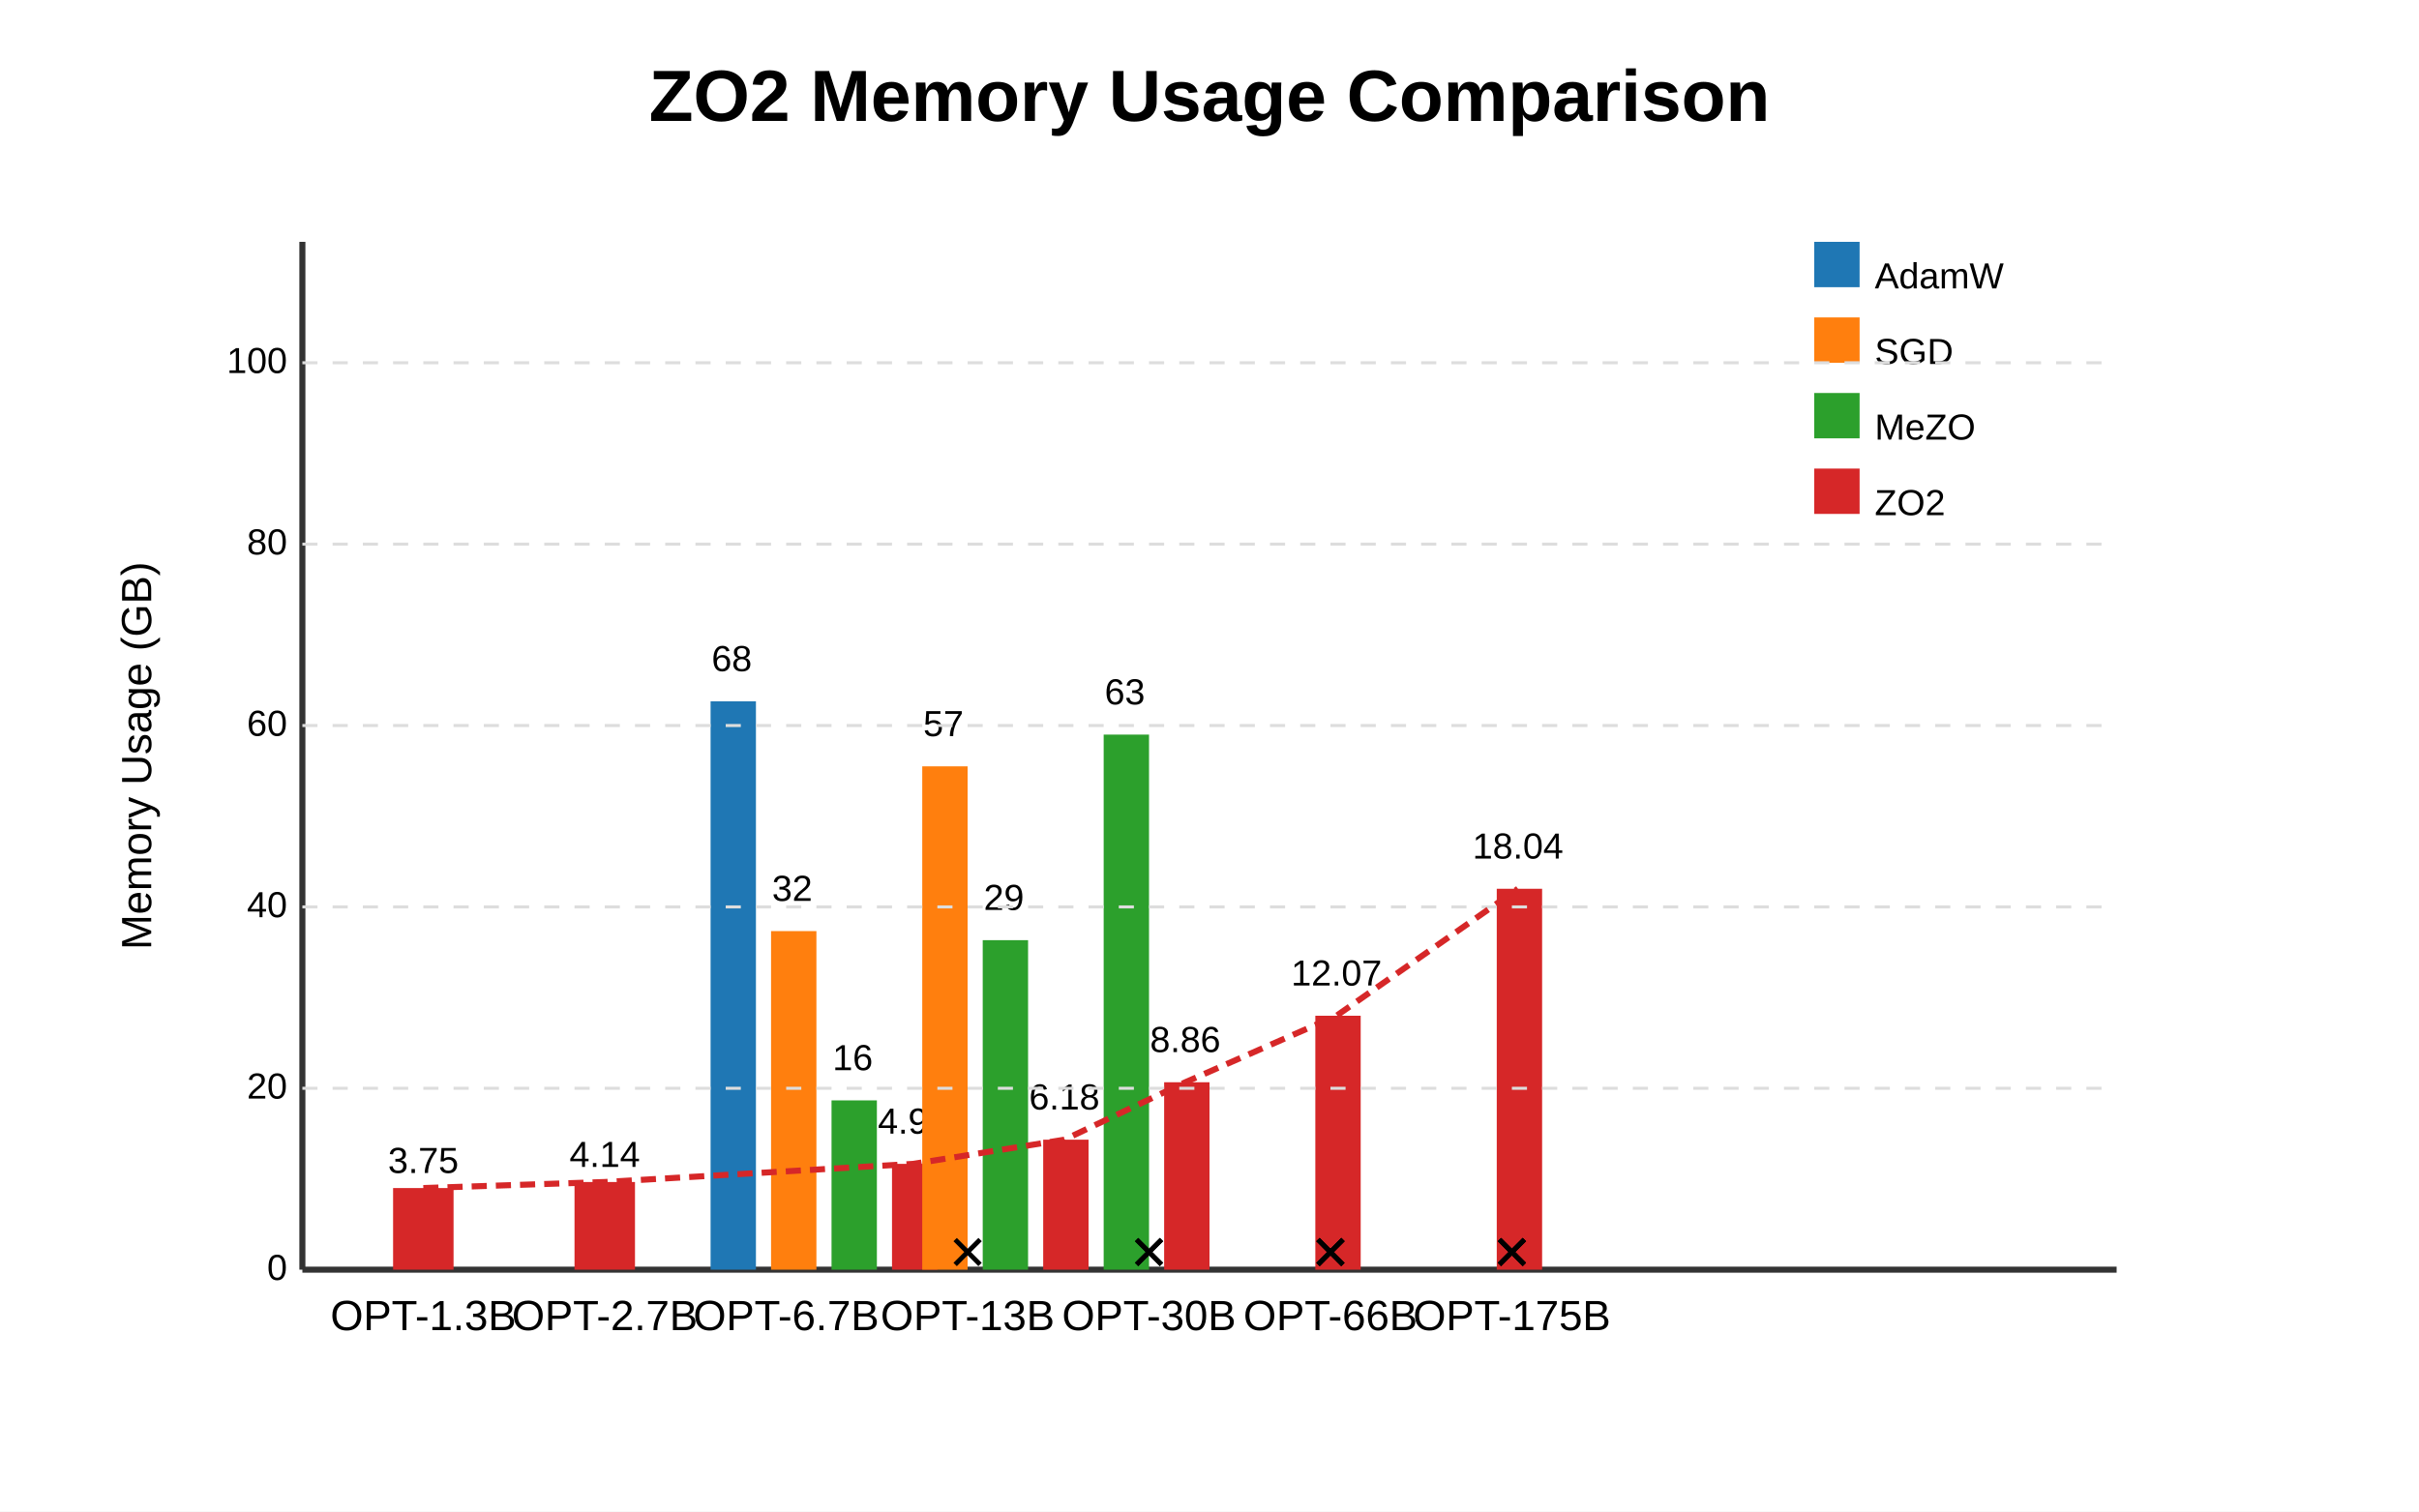
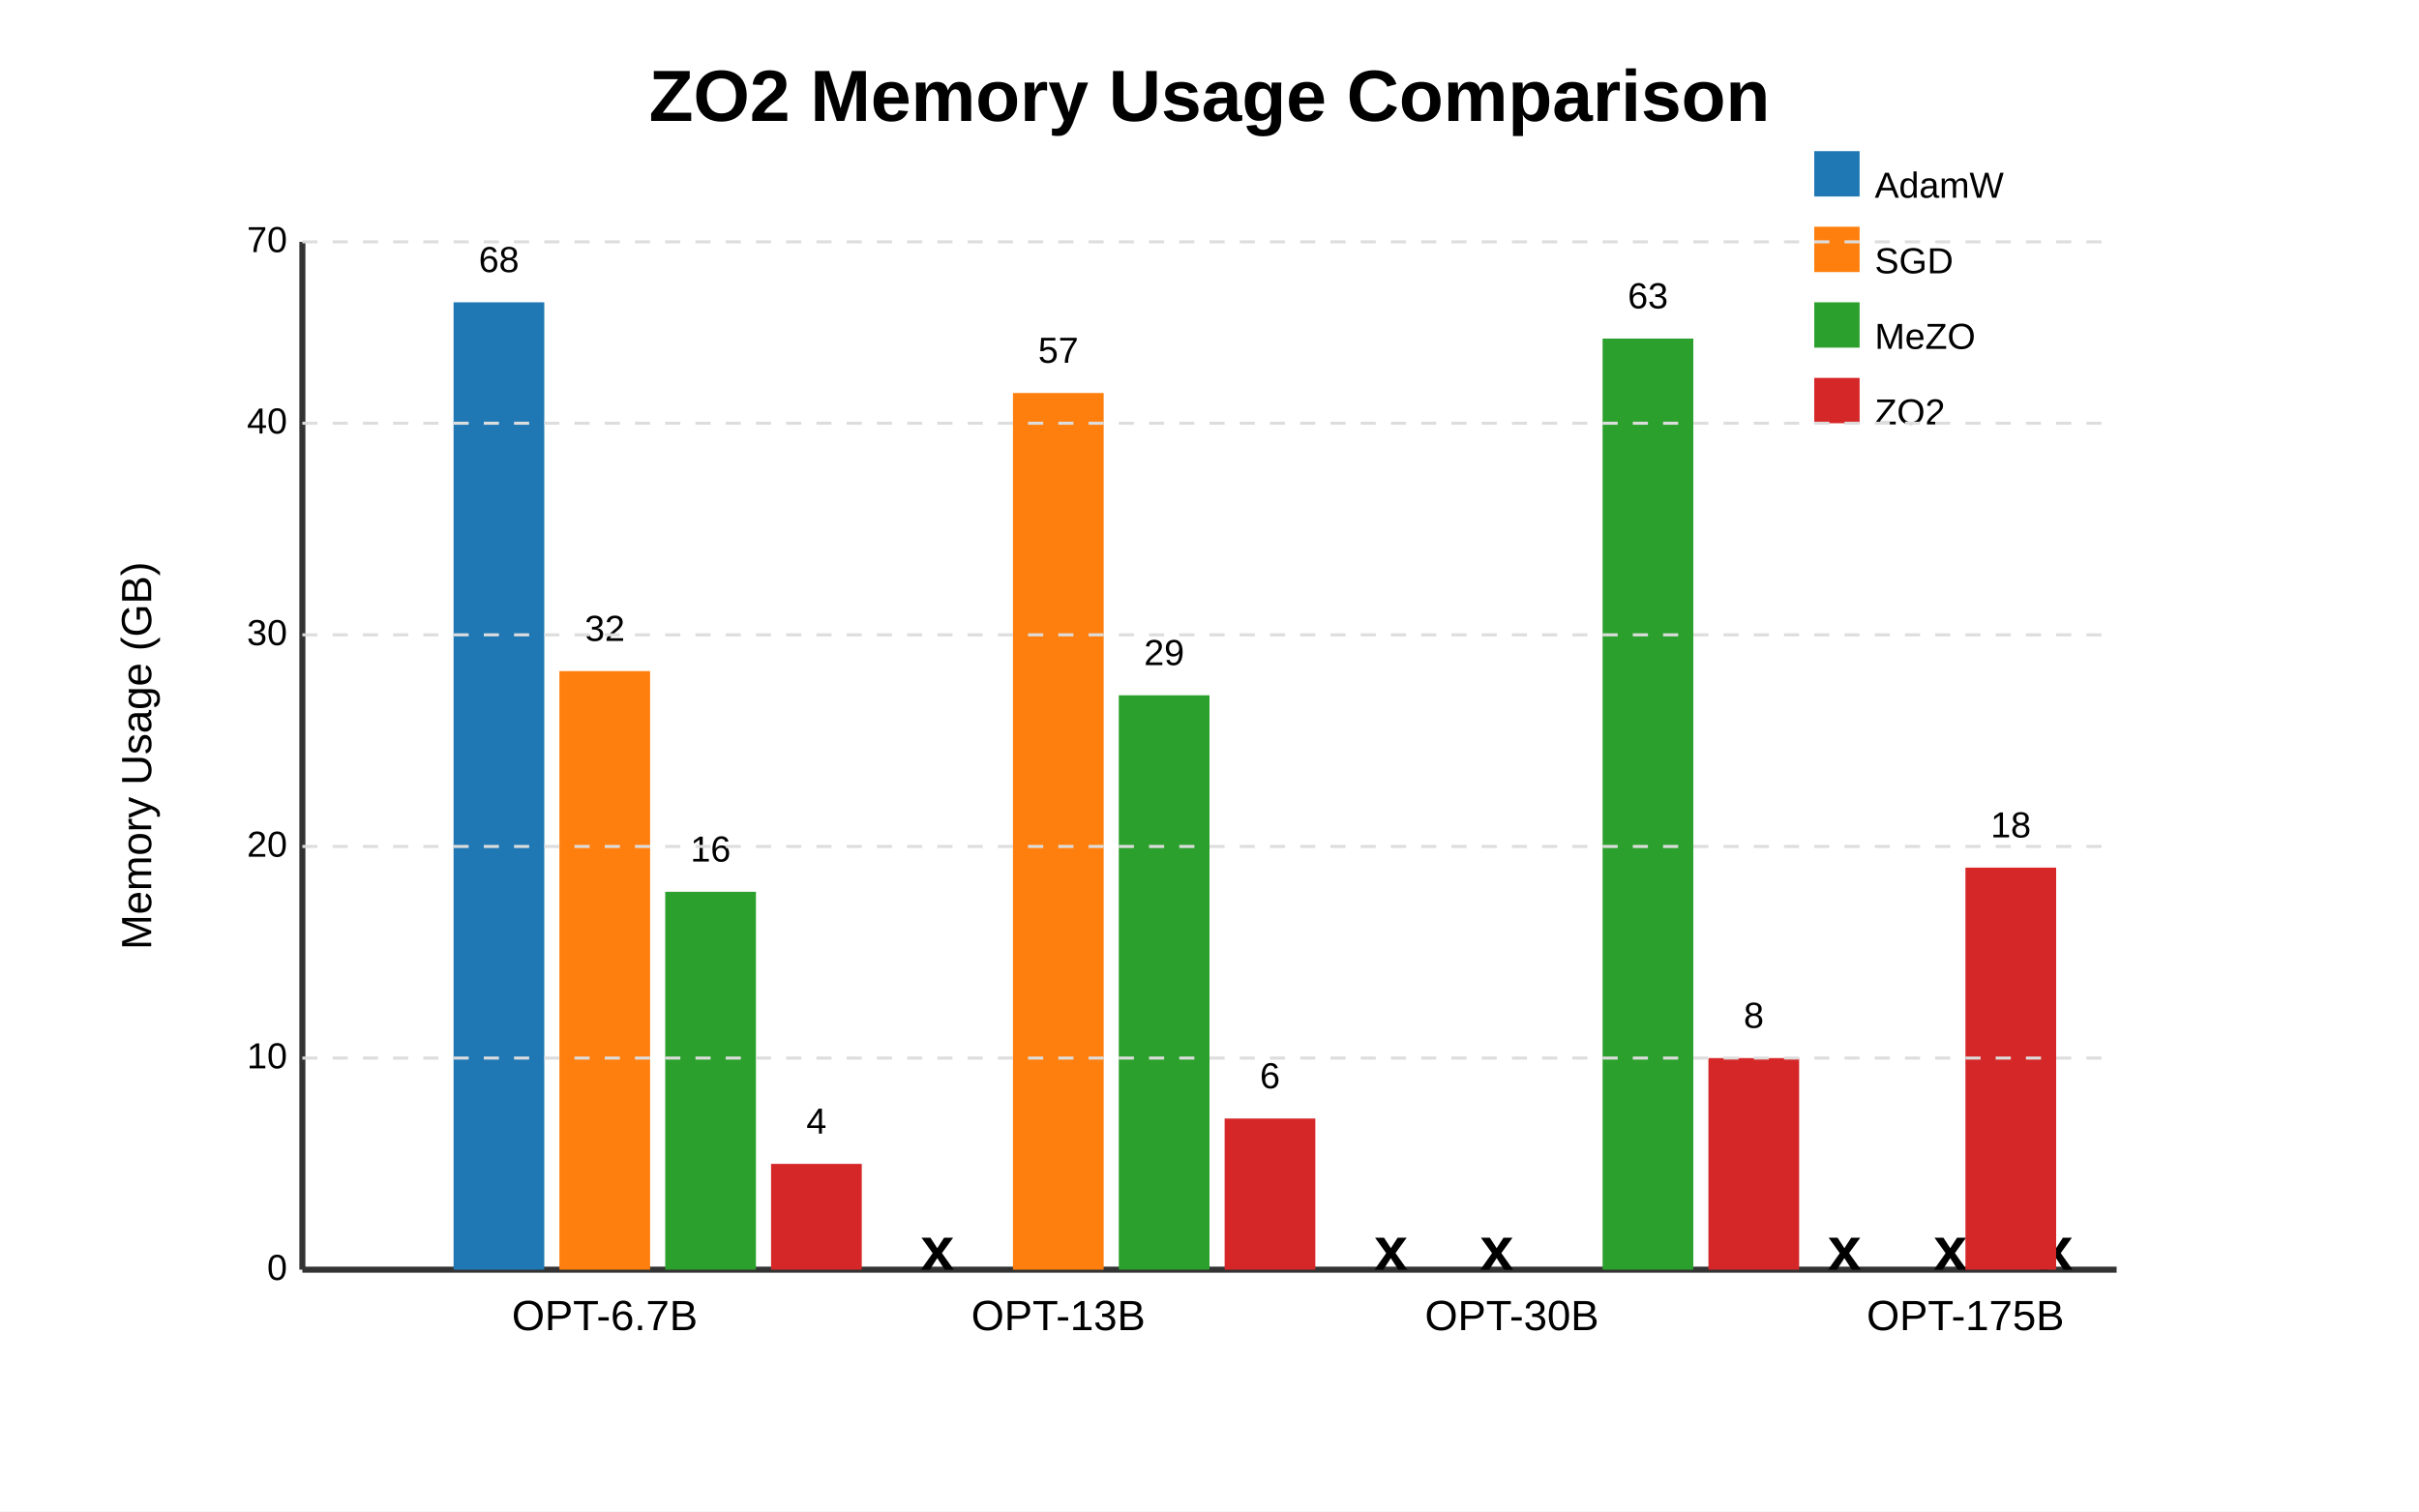
<svg xmlns="http://www.w3.org/2000/svg" width="800" height="500">
  <rect width="800" height="500" fill="white" />
  <text x="400" y="40" font-family="Arial" font-size="24" font-weight="bold" text-anchor="middle">ZO2 Memory Usage Comparison</text>
  <line x1="100" y1="80" x2="100" y2="420" stroke="#333" stroke-width="2" />
  <text x="95" y="420" font-family="Arial" font-size="12" text-anchor="end" dominant-baseline="middle">0</text>
-   <text x="95" y="360" font-family="Arial" font-size="12" text-anchor="end" dominant-baseline="middle">20</text>
-   <text x="95" y="300" font-family="Arial" font-size="12" text-anchor="end" dominant-baseline="middle">40</text>
-   <text x="95" y="240" font-family="Arial" font-size="12" text-anchor="end" dominant-baseline="middle">60</text>
-   <text x="95" y="180" font-family="Arial" font-size="12" text-anchor="end" dominant-baseline="middle">80</text>
-   <text x="95" y="120" font-family="Arial" font-size="12" text-anchor="end" dominant-baseline="middle">100</text>
+   <text x="95" y="350" font-family="Arial" font-size="12" text-anchor="end" dominant-baseline="middle">10</text>
+   <text x="95" y="280" font-family="Arial" font-size="12" text-anchor="end" dominant-baseline="middle">20</text>
+   <text x="95" y="210" font-family="Arial" font-size="12" text-anchor="end" dominant-baseline="middle">30</text>
+   <text x="95" y="140" font-family="Arial" font-size="12" text-anchor="end" dominant-baseline="middle">40</text>
+   <text x="95" y="80" font-family="Arial" font-size="12" text-anchor="end" dominant-baseline="middle">70</text>
  <text x="50" y="250" font-family="Arial" font-size="14" text-anchor="middle" transform="rotate(-90, 50, 250)">Memory Usage (GB)</text>
  <line x1="100" y1="420" x2="700" y2="420" stroke="#333" stroke-width="2" />
-   <text x="140" y="440" font-family="Arial" font-size="14" text-anchor="middle">OPT-1.3B</text>
-   <text x="200" y="440" font-family="Arial" font-size="14" text-anchor="middle">OPT-2.7B</text>
-   <text x="260" y="440" font-family="Arial" font-size="14" text-anchor="middle">OPT-6.7B</text>
-   <text x="320" y="440" font-family="Arial" font-size="14" text-anchor="middle">OPT-13B</text>
-   <text x="380" y="440" font-family="Arial" font-size="14" text-anchor="middle">OPT-30B</text>
-   <text x="440" y="440" font-family="Arial" font-size="14" text-anchor="middle">OPT-66B</text>
-   <text x="500" y="440" font-family="Arial" font-size="14" text-anchor="middle">OPT-175B</text>
-   <rect x="130" y="393" width="20" height="27" fill="#d62728" />
-   <text x="140" y="388" font-family="Arial" font-size="12" text-anchor="middle">3.75</text>
-   <rect x="190" y="391" width="20" height="29" fill="#d62728" />
-   <text x="200" y="386" font-family="Arial" font-size="12" text-anchor="middle">4.14</text>
-   <rect x="235" y="232" width="15" height="188" fill="#1f77b4" />
-   <text x="242" y="222" font-family="Arial" font-size="12" text-anchor="middle">68</text>
-   <rect x="255" y="308" width="15" height="112" fill="#ff7f0e" />
-   <text x="262" y="298" font-family="Arial" font-size="12" text-anchor="middle">32</text>
-   <rect x="275" y="364" width="15" height="56" fill="#2ca02c" />
-   <text x="282" y="354" font-family="Arial" font-size="12" text-anchor="middle">16</text>
-   <rect x="295" y="385" width="15" height="35" fill="#d62728" />
-   <text x="302" y="375" font-family="Arial" font-size="12" text-anchor="middle">4.99</text>
-   <rect x="305" y="253.5" width="15" height="166.5" fill="#ff7f0e" />
-   <text x="312" y="243.5" font-family="Arial" font-size="12" text-anchor="middle">57</text>
-   <rect x="325" y="311" width="15" height="109" fill="#2ca02c" />
-   <text x="332" y="301" font-family="Arial" font-size="12" text-anchor="middle">29</text>
-   <rect x="345" y="377" width="15" height="43" fill="#d62728" />
-   <text x="352" y="367" font-family="Arial" font-size="12" text-anchor="middle">6.18</text>
-   <rect x="365" y="243" width="15" height="177" fill="#2ca02c" />
-   <text x="372" y="233" font-family="Arial" font-size="12" text-anchor="middle">63</text>
-   <rect x="385" y="358" width="15" height="62" fill="#d62728" />
-   <text x="392" y="348" font-family="Arial" font-size="12" text-anchor="middle">8.86</text>
-   <rect x="435" y="336" width="15" height="84" fill="#d62728" />
-   <text x="442" y="326" font-family="Arial" font-size="12" text-anchor="middle">12.07</text>
-   <rect x="495" y="294" width="15" height="126" fill="#d62728" />
-   <text x="502" y="284" font-family="Arial" font-size="12" text-anchor="middle">18.04</text>
-   <rect x="600" y="80" width="15" height="15" fill="#1f77b4" />
-   <text x="620" y="92" font-family="Arial" font-size="12" dominant-baseline="middle">AdamW</text>
-   <rect x="600" y="105" width="15" height="15" fill="#ff7f0e" />
-   <text x="620" y="117" font-family="Arial" font-size="12" dominant-baseline="middle">SGD</text>
-   <rect x="600" y="130" width="15" height="15" fill="#2ca02c" />
-   <text x="620" y="142" font-family="Arial" font-size="12" dominant-baseline="middle">MeZO</text>
-   <rect x="600" y="155" width="15" height="15" fill="#d62728" />
-   <text x="620" y="167" font-family="Arial" font-size="12" dominant-baseline="middle">ZO2</text>
-   <line x1="100" y1="360" x2="700" y2="360" stroke="#ddd" stroke-width="1" stroke-dasharray="5,5" />
-   <line x1="100" y1="300" x2="700" y2="300" stroke="#ddd" stroke-width="1" stroke-dasharray="5,5" />
-   <line x1="100" y1="240" x2="700" y2="240" stroke="#ddd" stroke-width="1" stroke-dasharray="5,5" />
-   <line x1="100" y1="180" x2="700" y2="180" stroke="#ddd" stroke-width="1" stroke-dasharray="5,5" />
-   <line x1="100" y1="120" x2="700" y2="120" stroke="#ddd" stroke-width="1" stroke-dasharray="5,5" />
-   <text x="320" y="420" font-family="Arial" font-size="16" text-anchor="middle" font-weight="bold">✕</text>
-   <text x="380" y="420" font-family="Arial" font-size="16" text-anchor="middle" font-weight="bold">✕</text>
-   <text x="380" y="420" font-family="Arial" font-size="16" text-anchor="middle" font-weight="bold">✕</text>
-   <text x="440" y="420" font-family="Arial" font-size="16" text-anchor="middle" font-weight="bold">✕</text>
-   <text x="440" y="420" font-family="Arial" font-size="16" text-anchor="middle" font-weight="bold">✕</text>
-   <text x="440" y="420" font-family="Arial" font-size="16" text-anchor="middle" font-weight="bold">✕</text>
-   <text x="500" y="420" font-family="Arial" font-size="16" text-anchor="middle" font-weight="bold">✕</text>
-   <text x="500" y="420" font-family="Arial" font-size="16" text-anchor="middle" font-weight="bold">✕</text>
-   <text x="500" y="420" font-family="Arial" font-size="16" text-anchor="middle" font-weight="bold">✕</text>
-   <polyline points="140,393 200,391 302,385 352,377 392,358 442,336 502,294" fill="none" stroke="#d62728" stroke-width="2" stroke-dasharray="5,3" />
+   <text x="200" y="440" font-family="Arial" font-size="14" text-anchor="middle">OPT-6.7B</text>
+   <text x="350" y="440" font-family="Arial" font-size="14" text-anchor="middle">OPT-13B</text>
+   <text x="500" y="440" font-family="Arial" font-size="14" text-anchor="middle">OPT-30B</text>
+   <text x="650" y="440" font-family="Arial" font-size="14" text-anchor="middle">OPT-175B</text>
+   <rect x="150" y="100" width="30" height="320" fill="#1f77b4" />
+   <text x="165" y="90" font-family="Arial" font-size="12" text-anchor="middle">68</text>
+   <rect x="185" y="222" width="30" height="198" fill="#ff7f0e" />
+   <text x="200" y="212" font-family="Arial" font-size="12" text-anchor="middle">32</text>
+   <rect x="220" y="295" width="30" height="125" fill="#2ca02c" />
+   <text x="235" y="285" font-family="Arial" font-size="12" text-anchor="middle">16</text>
+   <rect x="255" y="385" width="30" height="35" fill="#d62728" />
+   <text x="270" y="375" font-family="Arial" font-size="12" text-anchor="middle">4</text>
+   <text x="310" y="420" font-family="Arial" font-size="20" text-anchor="middle" font-weight="bold">x</text>
+   <rect x="335" y="130" width="30" height="290" fill="#ff7f0e" />
+   <text x="350" y="120" font-family="Arial" font-size="12" text-anchor="middle">57</text>
+   <rect x="370" y="230" width="30" height="190" fill="#2ca02c" />
+   <text x="385" y="220" font-family="Arial" font-size="12" text-anchor="middle">29</text>
+   <rect x="405" y="370" width="30" height="50" fill="#d62728" />
+   <text x="420" y="360" font-family="Arial" font-size="12" text-anchor="middle">6</text>
+   <text x="460" y="420" font-family="Arial" font-size="20" text-anchor="middle" font-weight="bold">x</text>
+   <text x="495" y="420" font-family="Arial" font-size="20" text-anchor="middle" font-weight="bold">x</text>
+   <rect x="530" y="112" width="30" height="308" fill="#2ca02c" />
+   <text x="545" y="102" font-family="Arial" font-size="12" text-anchor="middle">63</text>
+   <rect x="565" y="350" width="30" height="70" fill="#d62728" />
+   <text x="580" y="340" font-family="Arial" font-size="12" text-anchor="middle">8</text>
+   <text x="610" y="420" font-family="Arial" font-size="20" text-anchor="middle" font-weight="bold">x</text>
+   <text x="645" y="420" font-family="Arial" font-size="20" text-anchor="middle" font-weight="bold">x</text>
+   <text x="680" y="420" font-family="Arial" font-size="20" text-anchor="middle" font-weight="bold">x</text>
+   <rect x="650" y="287" width="30" height="133" fill="#d62728" />
+   <text x="665" y="277" font-family="Arial" font-size="12" text-anchor="middle">18</text>
+   <rect x="600" y="50" width="15" height="15" fill="#1f77b4" />
+   <text x="620" y="62" font-family="Arial" font-size="12" dominant-baseline="middle">AdamW</text>
+   <rect x="600" y="75" width="15" height="15" fill="#ff7f0e" />
+   <text x="620" y="87" font-family="Arial" font-size="12" dominant-baseline="middle">SGD</text>
+   <rect x="600" y="100" width="15" height="15" fill="#2ca02c" />
+   <text x="620" y="112" font-family="Arial" font-size="12" dominant-baseline="middle">MeZO</text>
+   <rect x="600" y="125" width="15" height="15" fill="#d62728" />
+   <text x="620" y="137" font-family="Arial" font-size="12" dominant-baseline="middle">ZO2</text>
+   <line x1="100" y1="350" x2="700" y2="350" stroke="#ddd" stroke-width="1" stroke-dasharray="5,5" />
+   <line x1="100" y1="280" x2="700" y2="280" stroke="#ddd" stroke-width="1" stroke-dasharray="5,5" />
+   <line x1="100" y1="210" x2="700" y2="210" stroke="#ddd" stroke-width="1" stroke-dasharray="5,5" />
+   <line x1="100" y1="140" x2="700" y2="140" stroke="#ddd" stroke-width="1" stroke-dasharray="5,5" />
+   <line x1="100" y1="80" x2="700" y2="80" stroke="#ddd" stroke-width="1" stroke-dasharray="5,5" />
</svg>
